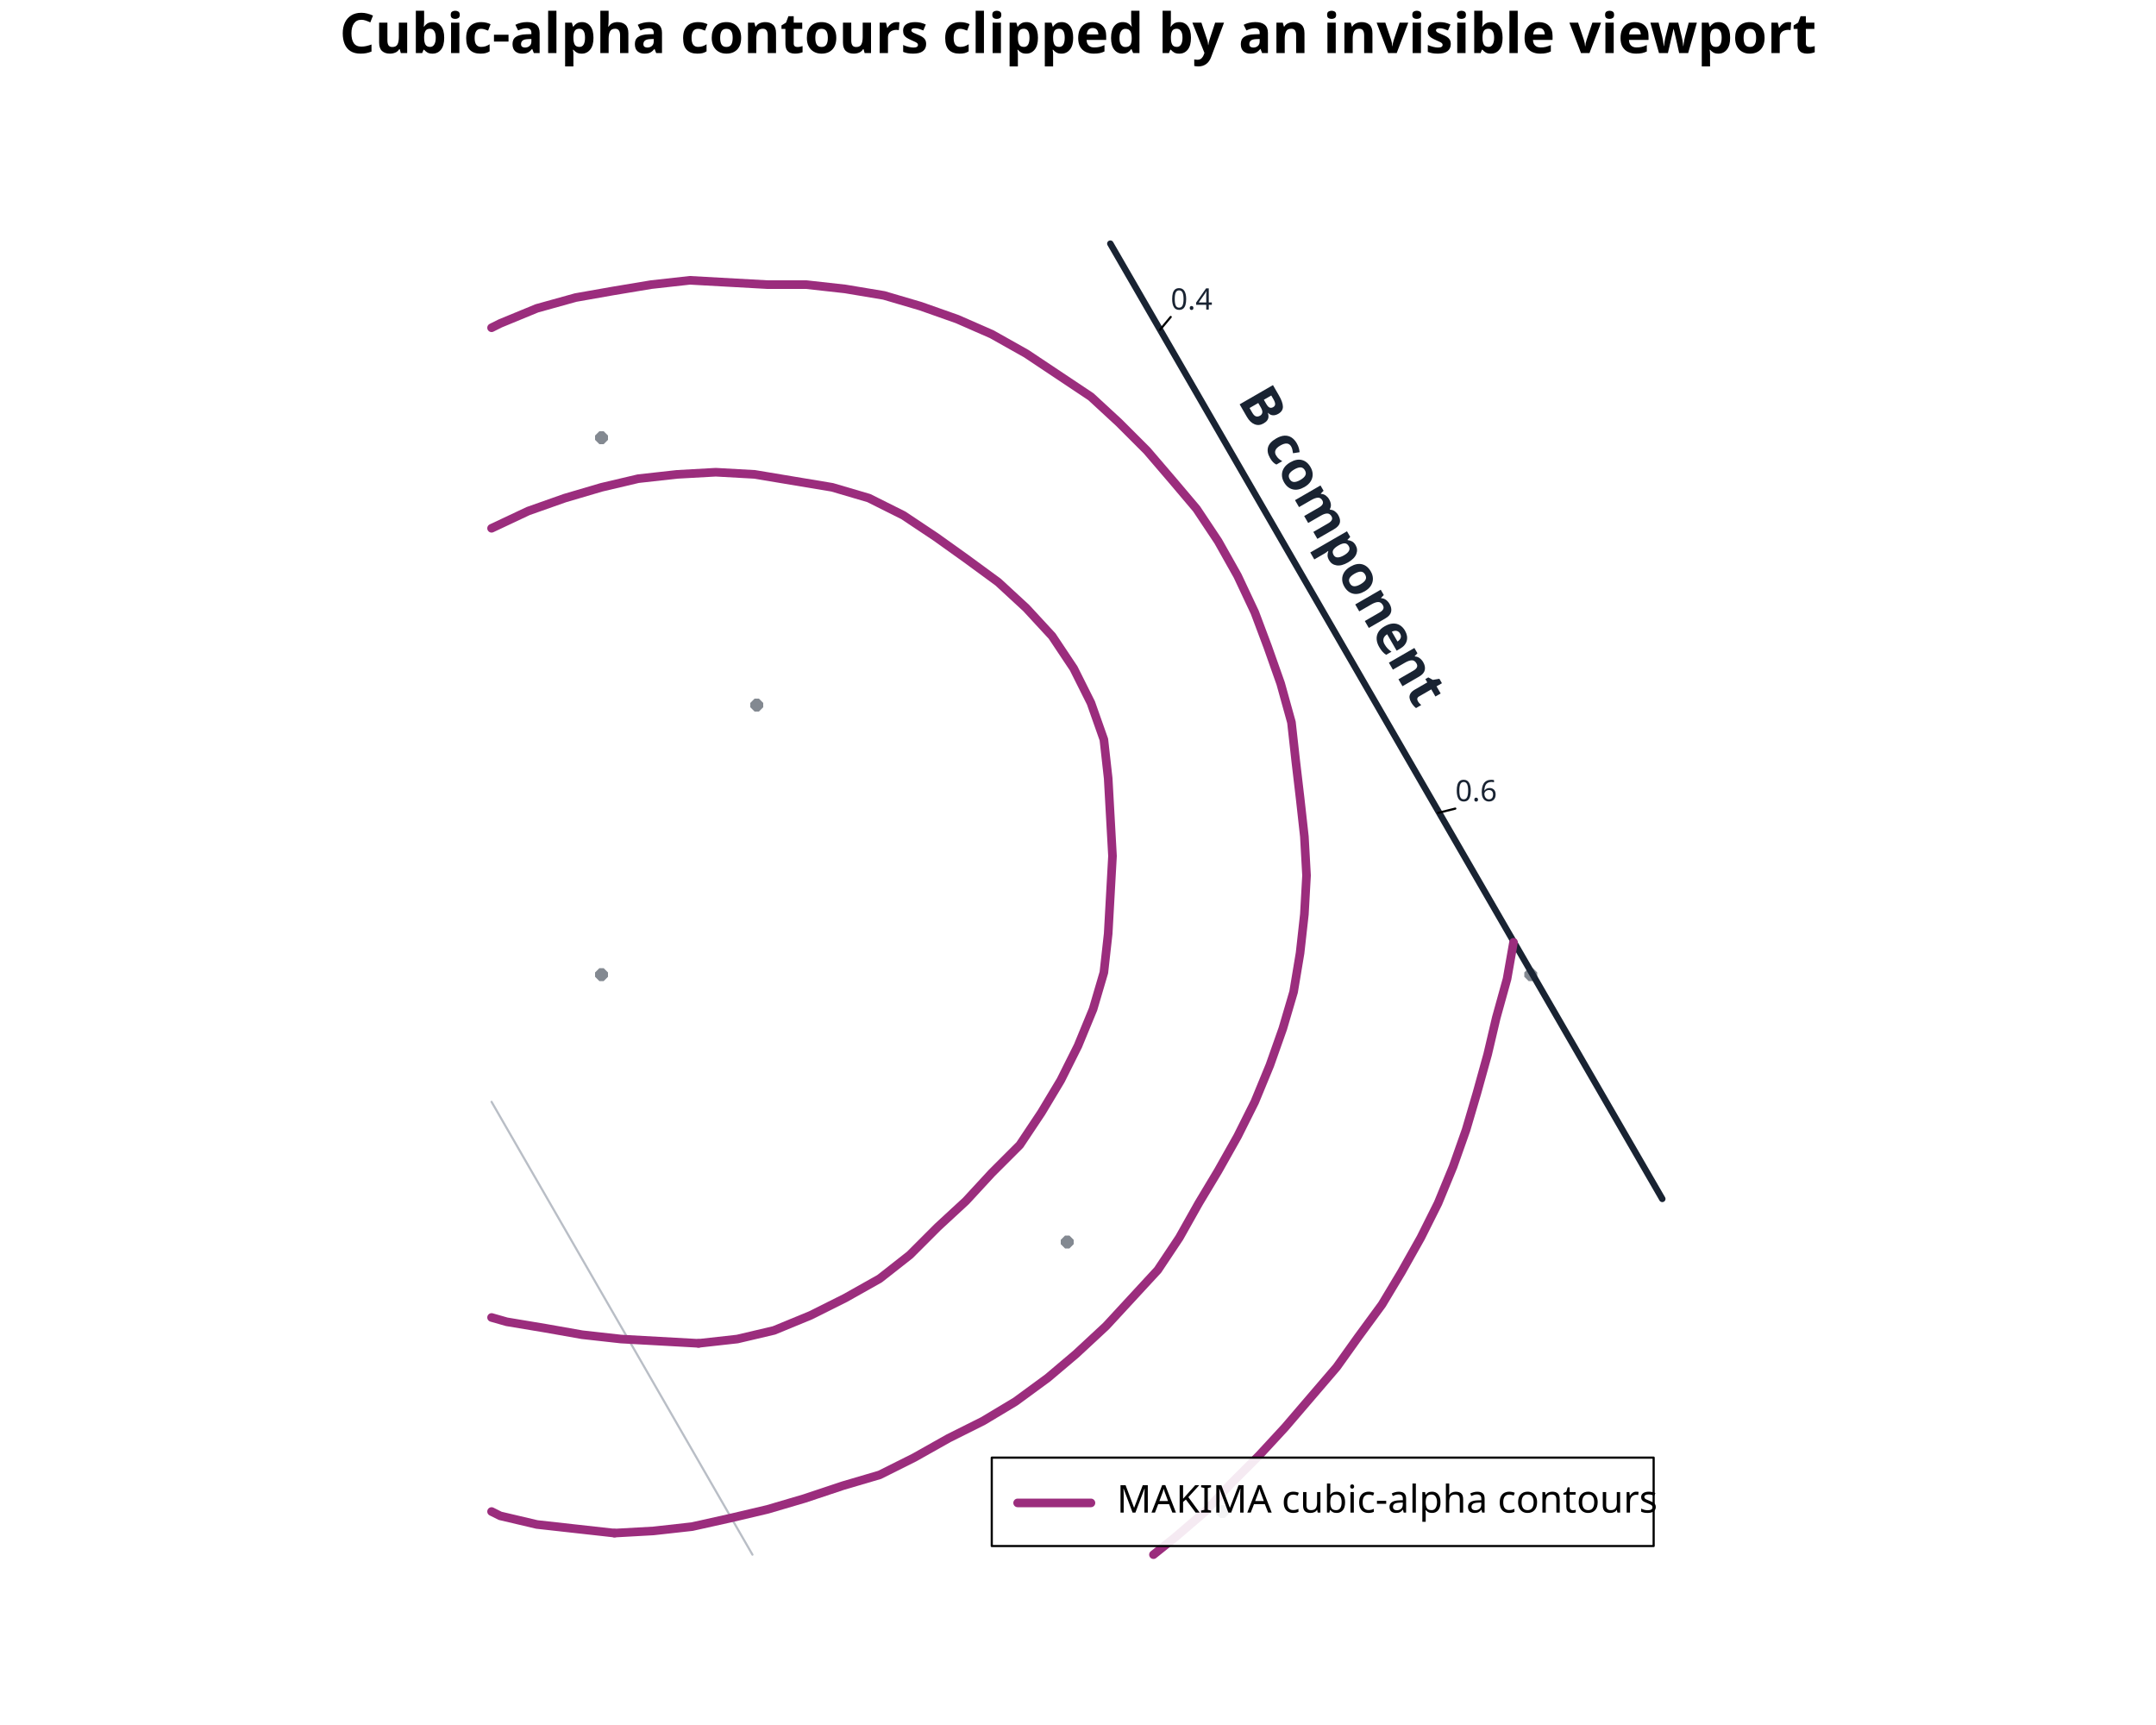
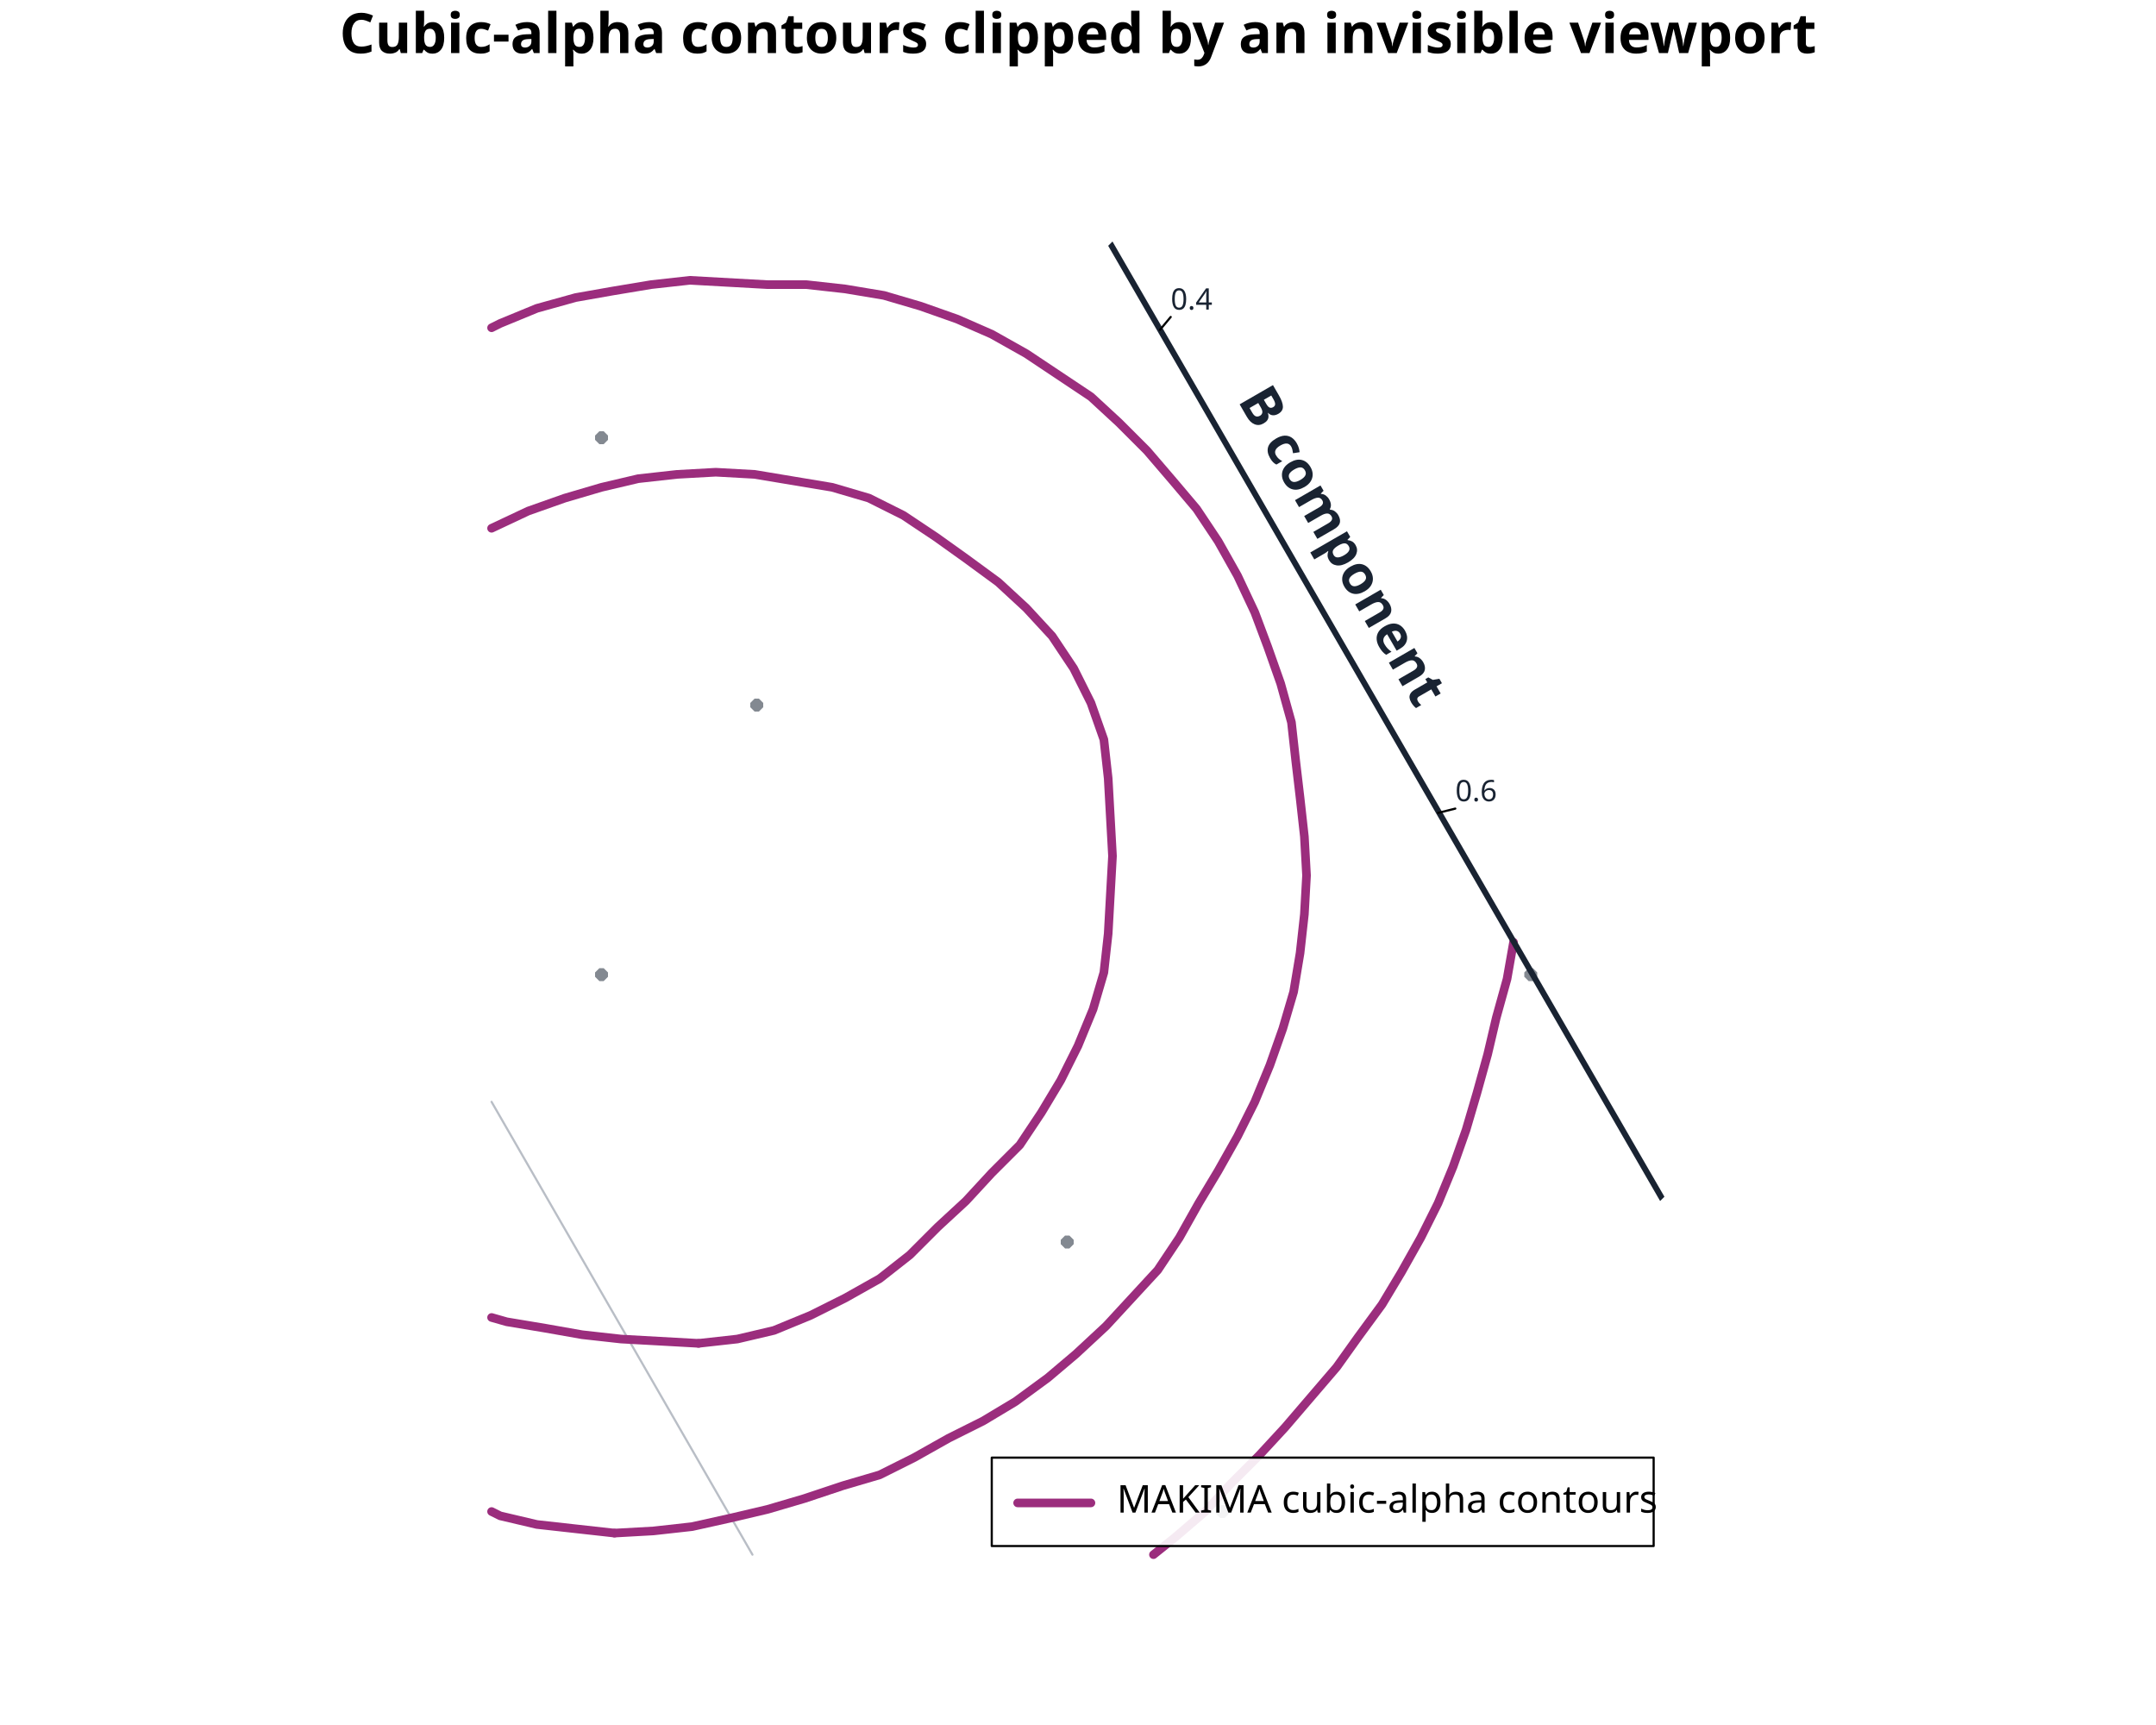
<svg xmlns="http://www.w3.org/2000/svg" width="1000" height="800" viewBox="0 0 1000 800">
  <g id="ternary-geometry" shape-rendering="geometricPrecision" stroke-linecap="round" stroke-linejoin="round">
    <rect x="0" y="0" width="1000" height="800" opacity="1" fill="#FFFFFF" stroke="none" />
    <polyline fill="none" opacity="1" stroke="#B9BEC6" stroke-width="1" points="228,511 349,721 " />
-     <polyline fill="none" opacity="1" stroke="#192332" stroke-width="3" points="771,556 515,113 " />
-     <polyline fill="none" opacity="1" stroke="#000000" stroke-width="1" points="538,153 543,147 " />
-     <polyline fill="none" opacity="1" stroke="#000000" stroke-width="1" points="667,377 675,375 " />
    <polyline fill="none" opacity="1" stroke="#9B2D7D" stroke-width="4" points="324,623 342,621 359,617 376,610 392,602 408,593 422,582 435,569 448,557 460,544 473,531 483,516 492,501 500,485 507,468 512,451 514,433 515,415 516,397 515,379 514,361 512,343 506,326 498,310 488,295 476,282 463,270 448,259 434,249 419,239 403,231 386,226 368,223 350,220 332,219 314,220 296,222 279,226 262,231 245,237 228,245 228,245 " />
    <polyline fill="none" opacity="1" stroke="#9B2D7D" stroke-width="4" points="228,611 235,613 253,616 270,619 288,621 306,622 324,623 " />
    <polyline fill="none" opacity="1" stroke="#9B2D7D" stroke-width="4" points="285,711 303,710 321,708 339,704 356,700 373,695 391,689 408,684 424,676 440,667 456,659 471,650 486,639 499,628 513,615 525,602 537,589 547,574 556,558 565,543 574,527 582,511 589,494 595,477 600,460 603,442 605,424 606,406 605,388 603,370 601,353 599,335 594,317 588,300 582,284 574,267 565,251 555,236 544,223 532,209 519,196 506,184 491,174 476,164 460,155 444,148 427,142 410,137 392,134 374,132 356,132 338,131 320,130 302,132 284,135 267,138 249,143 232,150 228,152 " />
    <polyline fill="none" opacity="1" stroke="#9B2D7D" stroke-width="4" points="228,701 232,703 249,707 267,709 285,711 " />
    <polyline fill="none" opacity="1" stroke="#9B2D7D" stroke-width="4" points="702,437 699,454 694,472 690,489 685,507 680,524 674,541 667,558 659,574 650,590 641,605 630,620 620,634 608,648 596,662 584,675 571,688 559,701 545,713 535,721 " />
    <polygon opacity="0.55" fill="#1E2837" points="570,701 570,700 570,700 569,699 569,699 569,699 568,698 568,698 567,698 566,698 566,698 565,699 565,699 565,699 564,700 564,700 564,701 564,702 564,702 565,703 565,703 565,703 566,704 566,704 567,704 568,704 568,704 569,703 569,703 569,703 570,702 570,702 " />
    <polygon opacity="0.55" fill="#1E2837" points="498,576 498,575 498,575 497,574 497,574 497,574 496,573 496,573 495,573 494,573 494,573 493,574 493,574 493,574 492,575 492,575 492,576 492,577 492,577 493,578 493,578 493,578 494,579 494,579 495,579 496,579 496,579 497,578 497,578 497,578 498,577 498,577 " />
    <polygon opacity="0.55" fill="#1E2837" points="713,452 713,451 713,451 712,450 712,450 712,450 711,449 711,449 710,449 709,449 709,449 708,450 708,450 708,450 707,451 707,451 707,452 707,453 707,453 708,454 708,454 708,454 709,455 709,455 710,455 711,455 711,455 712,454 712,454 712,454 713,453 713,453 " />
    <polygon opacity="0.55" fill="#1E2837" points="282,452 282,451 282,451 281,450 281,450 281,450 280,449 280,449 279,449 278,449 278,449 277,450 277,450 277,450 276,451 276,451 276,452 276,453 276,453 277,454 277,454 277,454 278,455 278,455 279,455 280,455 280,455 281,454 281,454 281,454 282,453 282,453 " />
    <polygon opacity="0.55" fill="#1E2837" points="354,327 354,326 354,326 353,325 353,325 353,325 352,324 352,324 351,324 350,324 350,324 349,325 349,325 349,325 348,326 348,326 348,327 348,328 348,328 349,329 349,329 349,329 350,330 350,330 351,330 352,330 352,330 353,329 353,329 353,329 354,328 354,328 " />
    <polygon opacity="0.55" fill="#1E2837" points="282,203 282,202 282,202 281,201 281,201 281,201 280,200 280,200 279,200 278,200 278,200 277,201 277,201 277,201 276,202 276,202 276,203 276,204 276,204 277,205 277,205 277,205 278,206 278,206 279,206 280,206 280,206 281,205 281,205 281,205 282,204 282,204 " />
+     <polygon opacity="1" fill="#192332" points="772,555 516,112 514,114 770,557 " />
+     <polyline fill="none" opacity="1" stroke="#000000" stroke-width="1" points="538,153 543,147 " />
+     <polyline fill="none" opacity="1" stroke="#000000" stroke-width="1" points="667,377 675,375 " />
    <rect x="460" y="676" width="307" height="41" opacity="0.9" fill="#FFFFFF" stroke="none" />
    <rect x="460" y="676" width="307" height="41" opacity="1" fill="none" stroke="#000000" />
    <polyline fill="none" opacity="1" stroke="#9B2D7D" stroke-width="4" points="472,697 506,697 " />
  </g>
  <g id="ternary-text">
    <text x="500" y="5" dy="0.76em" text-anchor="middle" font-family="sans-serif" font-size="25.806" opacity="1" fill="#000000" font-weight="bold">
Cubic-alpha contours clipped by an invisible viewport
</text>
    <text x="543" y="147" dy="-0.5ex" text-anchor="start" font-family="sans-serif" font-size="13.71" opacity="1" fill="#192332">
0.4
</text>
    <text x="675" y="375" dy="-0.5ex" text-anchor="start" font-family="sans-serif" font-size="13.71" opacity="1" fill="#192332">
0.6
</text>
    <text x="518" y="688" dy="0.76em" text-anchor="start" font-family="sans-serif" font-size="17.742" opacity="1" fill="#000000">
MAKIMA cubic-alpha contours
</text>
    <text x="623" y="253" text-anchor="middle" dominant-baseline="middle" transform="rotate(59.98589 623 253)" font-family="sans-serif" font-size="25" fill="#192332" fill-opacity="1" font-weight="bold">B component</text>
  </g>
</svg>
